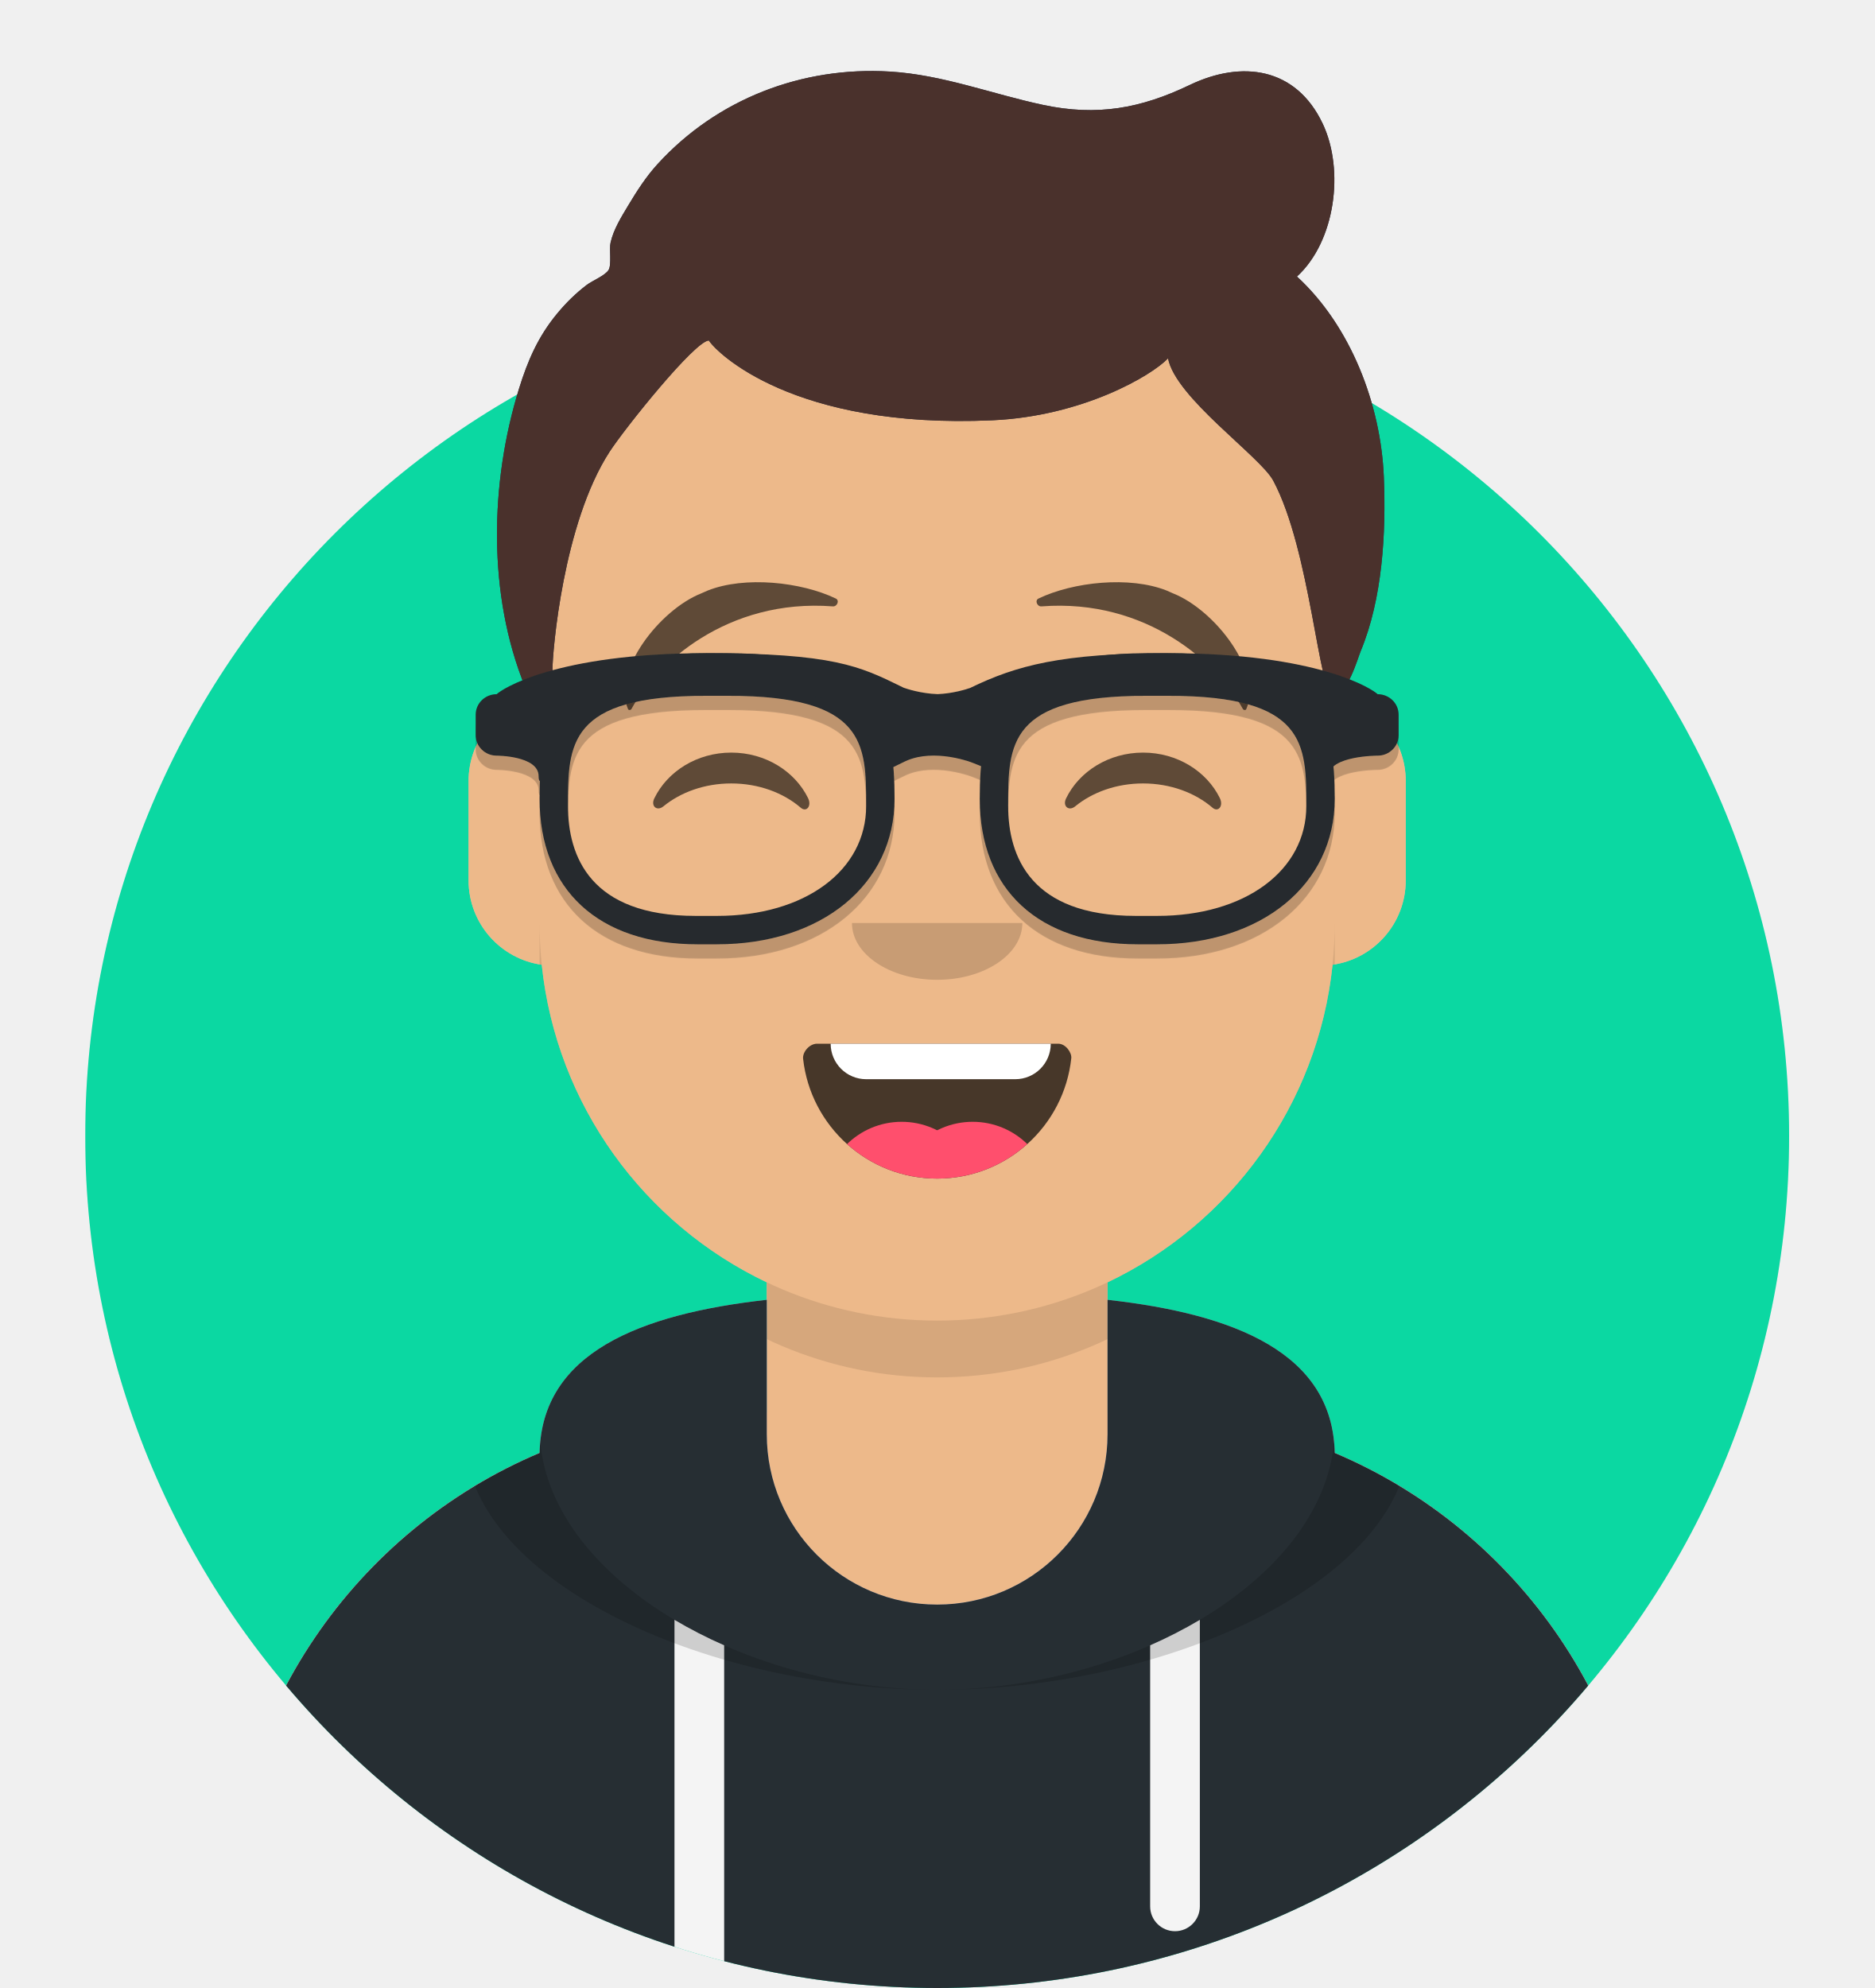
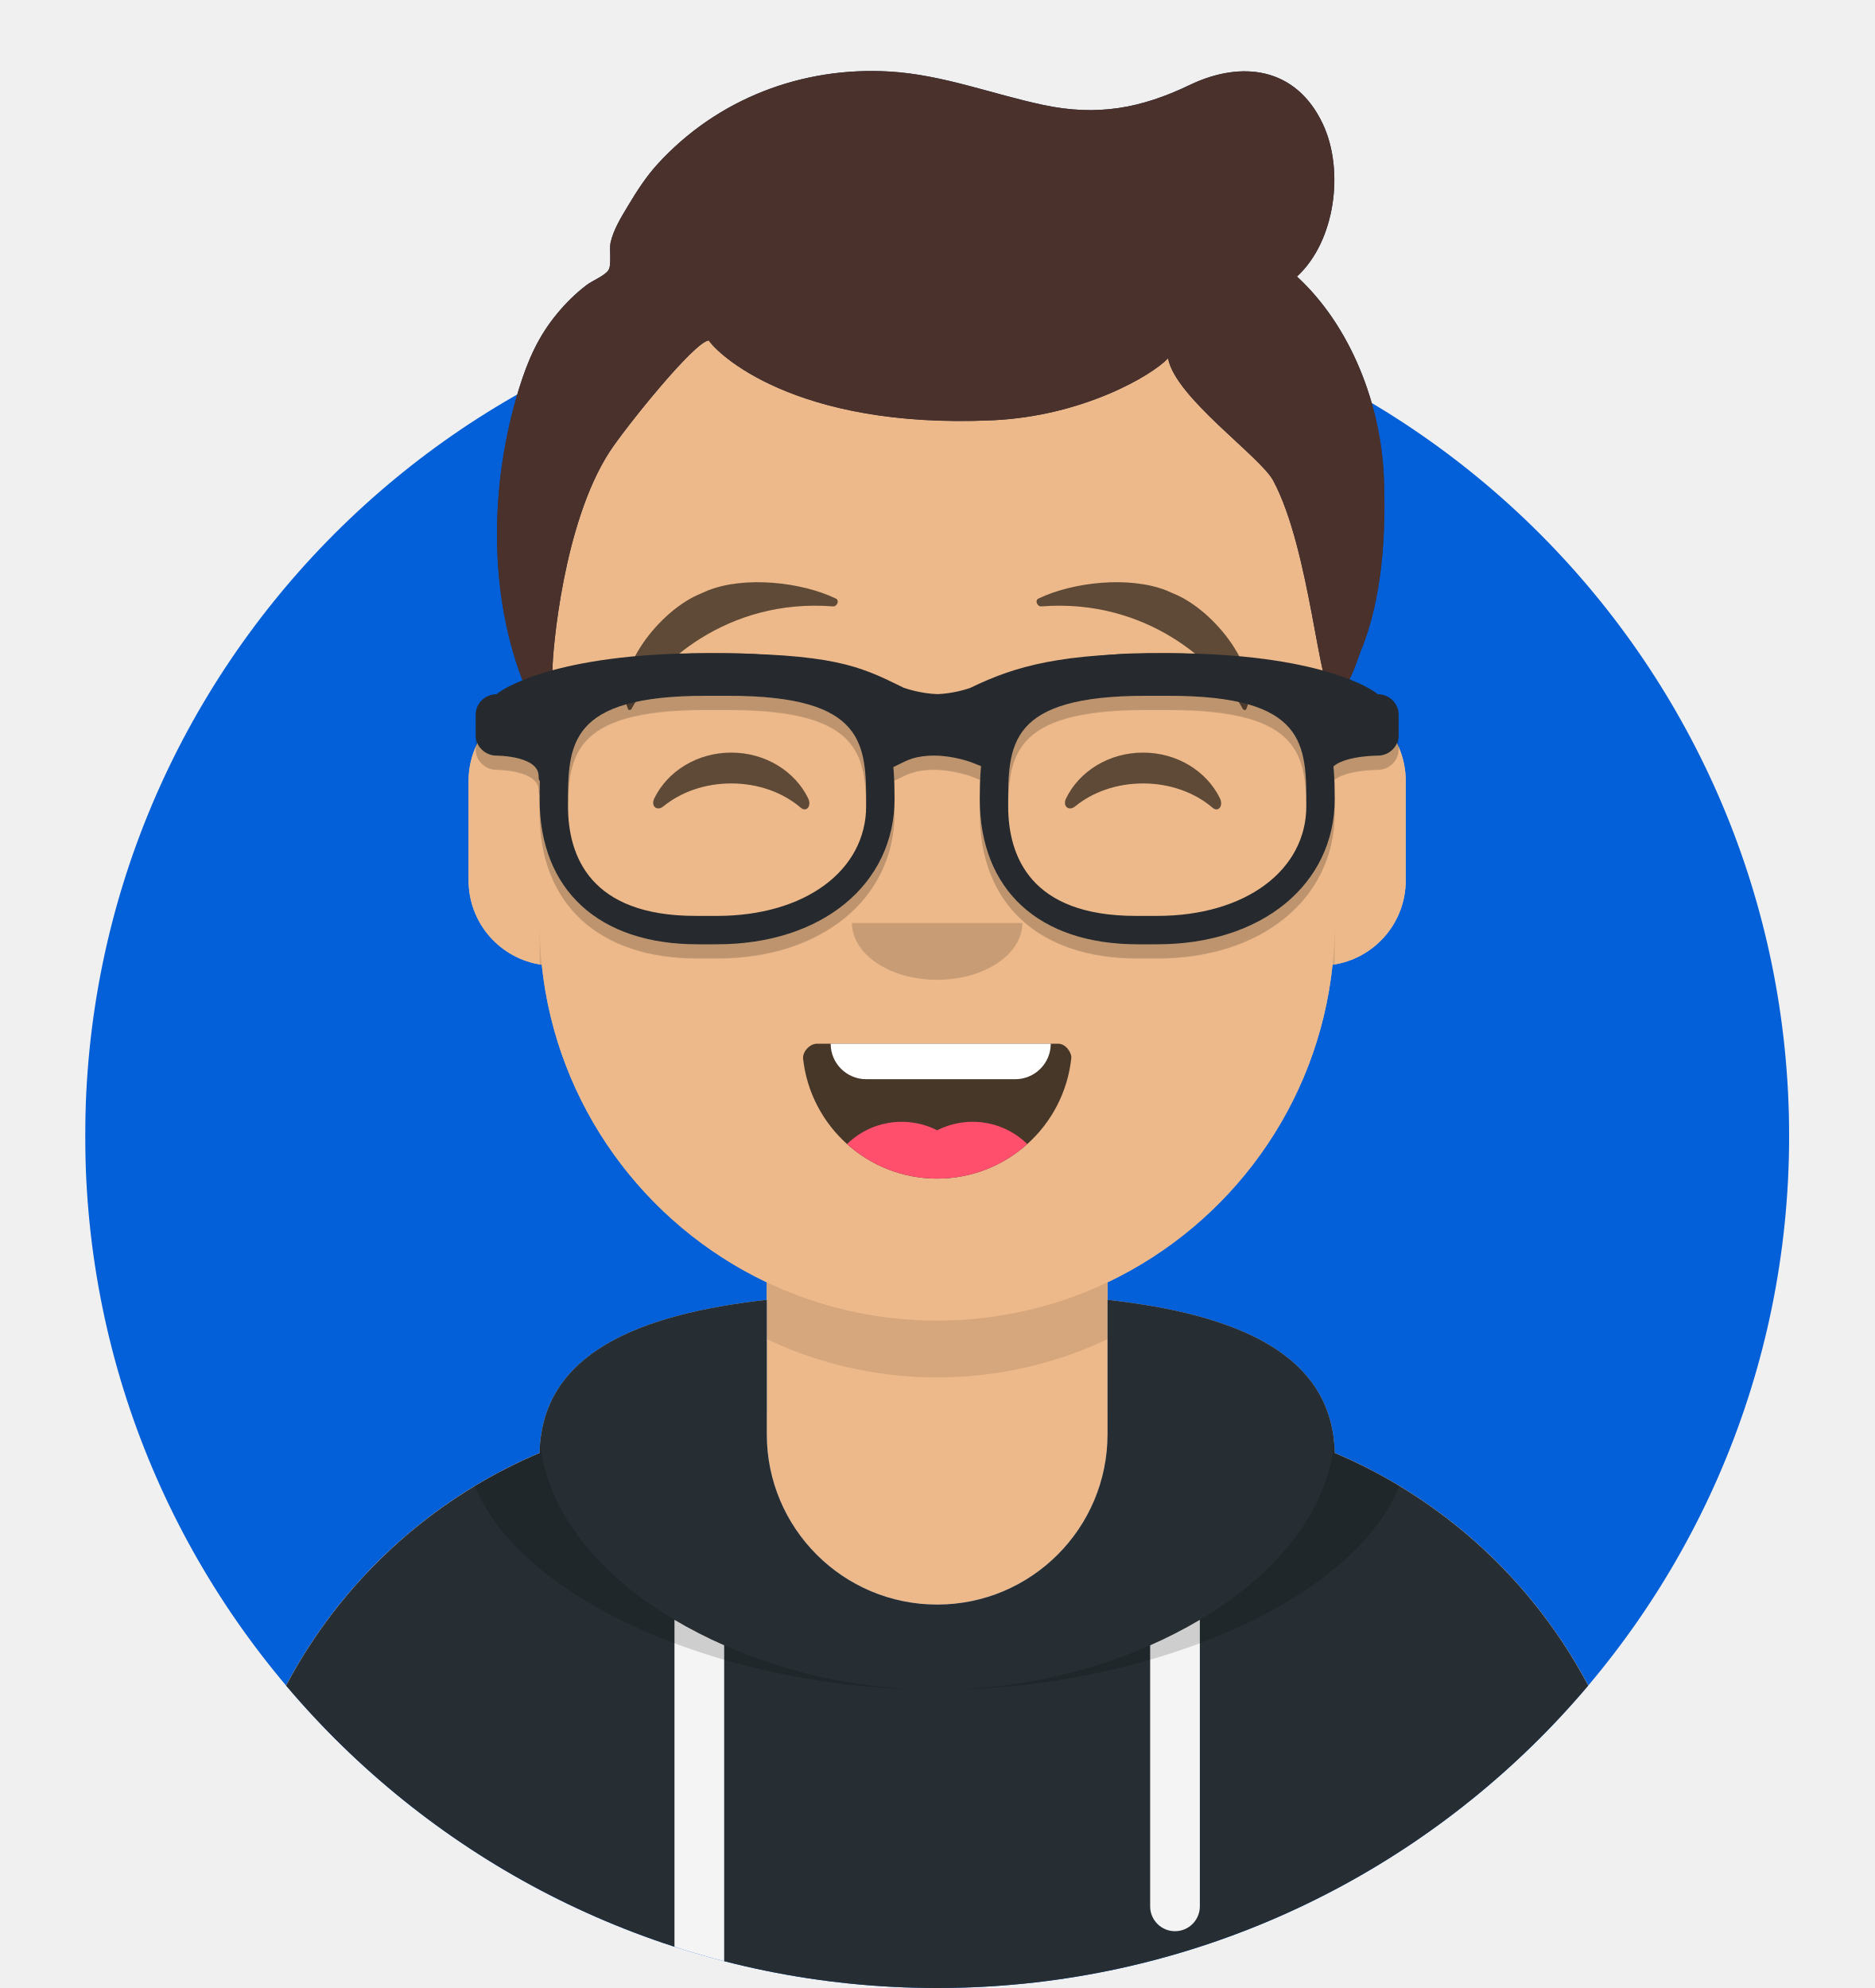
<svg xmlns="http://www.w3.org/2000/svg" xmlns:xlink="http://www.w3.org/1999/xlink" width="264px" height="280px" viewBox="0 0 264 280" version="1.1" style="margin: 0px auto;">
  <defs>
    <circle id="path-1" cx="120" cy="120" r="120" />
    <path d="M12,160 C12,226.274 65.726,280 132,280 C198.274,280 252,226.274 252,160 L264,160 L264,-1.42108547e-14 L-3.19744231e-14,-1.42108547e-14 L-3.19744231e-14,160 L12,160 Z" id="path-3" />
    <path d="M124,144.611 L124,163 L128,163 L128,163 C167.765,163 200,195.235 200,235 L200,244 L0,244 L0,235 C-4.86974701e-15,195.235 32.235,163 72,163 L72,163 L76,163 L76,144.611 C58.763,136.422 46.372,119.687 44.305,99.881 C38.48,99.058 34,94.052 34,88 L34,74 C34,68.054 38.325,63.118 44,62.166 L44,56 L44,56 C44,25.072 69.072,5.68137151e-15 100,0 L100,0 L100,0 C130.928,-5.68137151e-15 156,25.072 156,56 L156,62.166 C161.675,63.118 166,68.054 166,74 L166,88 C166,94.052 161.52,99.058 155.695,99.881 C153.628,119.687 141.237,136.422 124,144.611 Z" id="path-5" />
  </defs>
  <g id="Avataaar" stroke="none" stroke-width="1" fill="none" fill-rule="evenodd">
    <g transform="translate(-825, -1100)" id="Avataaar/Circle">
      <g transform="translate(825, 1100)">
        <g id="Circle" stroke-width="1" fill-rule="evenodd" transform="translate(12, 40)">
          <mask id="mask-2" fill="white">
            <use xlink:href="#path-1" />
          </mask>
          <use id="Circle-Background" fill="#E6E6E6" xlink:href="#path-1" />
-           <g id="Color/Palette/Blue-01" mask="url(#mask-2)" fill="#0bd8a2">
+           <g id="Color/Palette/Blue-01" mask="url(#mask-2)" fill="#0460d9">
            <rect id="🖍Color" x="0" y="0" width="240" height="240" />
          </g>
        </g>
        <mask id="mask-4" fill="white">
          <use xlink:href="#path-3" />
        </mask>
        <g id="Mask" />
        <g id="Avataaar" stroke-width="1" fill-rule="evenodd" mask="url(#mask-4)">
          <g id="Body" transform="translate(32, 36)">
            <mask id="mask-6" fill="white">
              <use xlink:href="#path-5" />
            </mask>
            <use fill="#D0C6AC" xlink:href="#path-5" />
            <g id="Skin/👶🏽-03-Brown" mask="url(#mask-6)" fill="#EDB98A">
              <g transform="translate(0, 0)" id="Color">
                <rect x="0" y="0" width="264" height="280" />
              </g>
            </g>
            <path d="M156,79 L156,102 C156,132.928 130.928,158 100,158 C69.072,158 44,132.928 44,102 L44,79 L44,94 C44,124.928 69.072,150 100,150 C130.928,150 156,124.928 156,94 L156,79 Z" id="Neck-Shadow" fill-opacity="0.1" fill="#000000" mask="url(#mask-6)" />
          </g>
          <g id="Clothing/Hoodie" transform="translate(0, 170)">
            <defs>
              <path d="M108,13.071 C90.081,15.076 76.28,20.552 76.004,34.645 C50.146,45.568 32,71.165 32,100.999 L32,100.999 L32,110 L232,110 L232,100.999 C232,71.165 213.854,45.568 187.996,34.645 C187.72,20.552 173.919,15.076 156,13.071 L156,32 L156,32 C156,45.255 145.255,56 132,56 L132,56 C118.745,56 108,45.255 108,32 L108,13.071 Z" id="react-path-11" />
            </defs>
            <mask id="react-mask-12" fill="white">
              <use xlink:href="#react-path-11" />
            </mask>
            <use id="Hoodie" fill="#B7C1DB" fill-rule="evenodd" xlink:href="#react-path-11" />
            <g id="Color/Palette/Gray-01" mask="url(#react-mask-12)" fill-rule="evenodd" fill="#262E33">
              <rect id="🖍Color" x="0" y="0" width="264" height="110" />
            </g>
            <path d="M102,61.739 L102,110 L95,110 L95,58.15 C97.204,59.46 99.547,60.661 102,61.739 Z M169,58.15 L169,98.5 C169,100.433 167.433,102 165.5,102 C163.567,102 162,100.433 162,98.5 L162,61.739 C164.453,60.661 166.796,59.46 169,58.15 Z" id="Straps" fill="#F4F4F4" fill-rule="evenodd" mask="url(#react-mask-12)" />
            <path d="M90.96,12.724 C75.909,15.571 65.5,21.243 65.5,32.308 C65.5,52.02 98.538,68 132,68 C165.462,68 198.5,52.02 198.5,32.308 C198.5,21.243 188.091,15.571 173.04,12.724 C182.125,16.074 188,21.706 188,31.077 C188,51.469 160.179,68 132,68 C103.821,68 76,51.469 76,31.077 C76,21.706 81.875,16.074 90.96,12.724 Z" id="Shadow" fill-opacity="0.16" fill="#000000" fill-rule="evenodd" mask="url(#react-mask-12)" />
          </g>
          <g id="Face" transform="translate(76, 82)" fill="#000000">
            <g id="Mouth/Smile" transform="translate(2, 52)">
              <defs>
                <path d="M35.118,15.128 C36.176,24.62 44.226,32 54,32 C63.804,32 71.874,24.574 72.892,15.04 C72.974,14.273 72.117,13 71.043,13 C56.149,13 44.738,13 37.087,13 C36.007,13 35.012,14.178 35.118,15.128 Z" id="react-path-13" />
              </defs>
              <mask id="react-mask-14" fill="white">
                <use xlink:href="#react-path-13" />
              </mask>
              <use id="Mouth" fill-opacity="0.7" fill="#000000" fill-rule="evenodd" xlink:href="#react-path-13" />
              <rect id="Teeth" fill="#FFFFFF" fill-rule="evenodd" mask="url(#react-mask-14)" x="39" y="2" width="31" height="16" rx="5" />
              <g id="Tongue" stroke-width="1" fill-rule="evenodd" mask="url(#react-mask-14)" fill="#FF4F6D">
                <g transform="translate(38, 24)">
                  <circle cx="11" cy="11" r="11" />
                  <circle cx="21" cy="11" r="11" />
                </g>
              </g>
            </g>
            <g id="Nose/Default" transform="translate(28, 40)" fill-opacity="0.16">
              <path d="M16,8 C16,12.418 21.373,16 28,16 L28,16 C34.627,16 40,12.418 40,8" id="Nose" />
            </g>
            <g id="Eyes/Happy-😁" transform="translate(0, 8)" fill-opacity="0.6">
              <path d="M16.16,22.447 C18.007,18.649 22.164,16 26.998,16 C31.814,16 35.959,18.63 37.815,22.407 C38.367,23.529 37.582,24.447 36.791,23.767 C34.34,21.66 30.859,20.344 26.998,20.344 C23.257,20.344 19.874,21.579 17.438,23.572 C16.547,24.3 15.62,23.558 16.16,22.447 Z" id="Squint" />
              <path d="M74.16,22.447 C76.007,18.649 80.164,16 84.998,16 C89.814,16 93.959,18.63 95.815,22.407 C96.367,23.529 95.582,24.447 94.791,23.767 C92.34,21.66 88.859,20.344 84.998,20.344 C81.257,20.344 77.874,21.579 75.438,23.572 C74.547,24.3 73.62,23.558 74.16,22.447 Z" id="Squint" />
            </g>
            <g id="Eyebrow/Natural/Raised-Excited-Natural" fill-opacity="0.6">
              <path d="M22.766,1.578 L23.677,1.176 C28.919,-0.905 36.865,-0.033 41.723,2.299 C42.29,2.571 41.902,3.452 41.321,3.407 C26.402,2.256 16.358,11.553 12.946,17.847 C12.845,18.034 12.539,18.055 12.464,17.881 C10.156,12.562 16.913,3.896 22.766,1.578 Z" id="Eye-Browse-Reddit" />
              <path d="M80.766,1.578 L81.677,1.176 C86.919,-0.905 94.865,-0.033 99.723,2.299 C100.29,2.571 99.902,3.452 99.321,3.407 C84.402,2.256 74.358,11.553 70.946,17.847 C70.845,18.034 70.539,18.055 70.464,17.881 C68.156,12.562 74.913,3.896 80.766,1.578 Z" id="Eye-Browse-Reddit" transform="translate(85, 9) scale(-1, 1) translate(-85, -9) " />
            </g>
          </g>
          <g id="Top" stroke-width="1" fill-rule="evenodd">
            <defs>
              <rect id="react-path-19" x="0" y="0" width="264" height="280" />
              <path d="M183.68,38.949 C189.086,33.999 190.387,23.962 187.318,17.449 C183.549,9.454 175.901,8.452 168.572,11.969 C161.664,15.284 155.515,16.388 147.95,14.782 C140.692,13.241 133.806,10.523 126.303,10.076 C113.978,9.343 102.003,13.915 93.603,23.129 C92,24.887 90.709,26.897 89.488,28.934 C88.512,30.564 87.411,32.313 86.995,34.192 C86.797,35.086 87.165,37.29 86.72,38.022 C86.239,38.812 84.424,39.537 83.651,40.124 C82.084,41.313 80.727,42.654 79.471,44.171 C76.805,47.393 75.338,50.758 74.103,54.743 C70.001,67.988 69.653,83.741 74.957,96.747 C75.664,98.481 77.855,102.099 79.143,98.385 C79.398,97.651 78.809,95.191 78.81,94.45 C78.815,91.73 80.316,73.721 86.857,63.633 C88.986,60.349 98.83,48.052 100.841,47.954 C101.906,49.646 112.721,60.462 140.783,59.195 C153.445,58.623 163.183,52.934 165.521,50.468 C166.549,56.001 178.513,64.284 180.336,67.692 C185.603,77.538 186.771,97.996 188.781,97.957 C190.791,97.919 192.234,92.72 192.648,91.727 C195.72,84.352 196.243,75.095 195.915,67.168 C195.488,56.966 191.277,45.942 183.68,38.949 Z" id="react-path-18" />
              <filter x="-0.8%" y="-2.0%" width="101.5%" height="108.0%" filterUnits="objectBoundingBox" id="react-filter-15">
                <feOffset dx="0" dy="2" in="SourceAlpha" result="shadowOffsetOuter1" />
                <feColorMatrix values="0 0 0 0 0   0 0 0 0 0   0 0 0 0 0  0 0 0 0.16 0" type="matrix" in="shadowOffsetOuter1" result="shadowMatrixOuter1" />
                <feMerge>
                  <feMergeNode in="shadowMatrixOuter1" />
                  <feMergeNode in="SourceGraphic" />
                </feMerge>
              </filter>
            </defs>
            <mask id="react-mask-17" fill="white">
              <use xlink:href="#react-path-19" />
            </mask>
            <g id="Mask" />
            <g id="Top/Short-Hair/Short-Waved" mask="url(#react-mask-17)">
              <g transform="translate(-1, 0)">
                <mask id="react-mask-16" fill="white">
                  <use xlink:href="#react-path-18" />
                </mask>
                <use id="Short-Hair" stroke="none" fill="#28354B" fill-rule="evenodd" xlink:href="#react-path-18" />
                <g id="Skin/👶🏽-03-Brown" mask="url(#react-mask-16)" fill="#4A312C">
                  <g transform="translate(0, 0) " id="Color">
                    <rect x="0" y="0" width="264" height="280" />
                  </g>
                </g>
                <g id="Top/_Resources/Prescription-02" fill="none" transform="translate(62, 85)" stroke-width="1">
                  <defs>
                    <filter x="-0.8%" y="-2.4%" width="101.5%" height="109.8%" filterUnits="objectBoundingBox" id="react-filter-20">
                      <feOffset dx="0" dy="2" in="SourceAlpha" result="shadowOffsetOuter1" />
                      <feColorMatrix values="0 0 0 0 0   0 0 0 0 0   0 0 0 0 0  0 0 0 0.2 0" type="matrix" in="shadowOffsetOuter1" result="shadowMatrixOuter1" />
                      <feMerge>
                        <feMergeNode in="shadowMatrixOuter1" />
                        <feMergeNode in="SourceGraphic" />
                      </feMerge>
                    </filter>
                  </defs>
                  <g id="Wayfarers" filter="url(#react-filter-20)" transform="translate(6, 7)" fill="#252C2F">
                    <path d="M34,41 L31.242,41 C17.315,41 9,33.336 9,20.5 C9,10.127 10.817,0 32.53,0 L35.47,0 C57.183,0 59,10.127 59,20.5 C59,32.569 48.721,41 34,41 Z M32.385,6 C13,6 13,12.841 13,21.502 C13,28.572 16.116,37 30.971,37 L34,37 C46.365,37 55,30.627 55,21.502 C55,12.841 55,6 35.615,6 L32.385,6 Z" id="Left" fill-rule="nonzero" />
                    <path d="M96,41 L93.242,41 C79.315,41 71,33.336 71,20.5 C71,10.127 72.817,0 94.53,0 L97.47,0 C119.183,0 121,10.127 121,20.5 C121,32.569 110.721,41 96,41 Z M94.385,6 C75,6 75,12.841 75,21.502 C75,28.572 78.119,37 92.971,37 L96,37 C108.365,37 117,30.627 117,21.502 C117,12.841 117,6 97.615,6 L94.385,6 Z" id="Right" fill-rule="nonzero" />
                    <path d="M2.955,5.772 C3.646,5.096 11.21,0 32.5,0 C50.351,0 54.13,1.853 59.85,4.652 L60.269,4.859 C60.667,4.999 62.7,5.69 65.079,5.766 C67.246,5.673 69.1,5.085 69.642,4.897 C76.17,1.722 82.561,0 97.5,0 C118.79,0 126.354,5.096 127.045,5.772 C128.679,5.772 130,7.062 130,8.657 L130,11.543 C130,13.139 128.679,14.429 127.045,14.429 C127.045,14.429 120.144,14.429 120.144,17.315 C120.144,20.2 118.182,13.139 118.182,11.543 L118.182,8.732 C114.579,7.353 108.128,4.786 97.5,4.786 C85.658,4.786 79.761,6.886 74.702,8.971 L74.759,9.108 L74.756,11.094 L72.539,16.444 L69.8,15.361 C69.556,15.264 69.028,15.09 68.296,14.91 C66.256,14.407 64.159,14.254 62.304,14.634 C61.624,14.774 60.992,14.984 60.413,15.267 L57.77,16.558 L55.127,11.396 L55.244,9.102 L55.325,8.907 C50.962,6.874 46.939,4.786 32.5,4.786 C21.872,4.786 15.422,7.352 11.818,8.731 L11.818,11.543 C11.818,13.139 8.864,20.2 8.864,17.315 C8.864,14.429 2.955,14.429 2.955,14.429 C1.324,14.429 0,13.139 0,11.543 L0,8.657 C0,7.062 1.324,5.772 2.955,5.772 Z" id="Stuff" fill-rule="nonzero" />
                  </g>
                </g>
              </g>
            </g>
          </g>
        </g>
      </g>
    </g>
  </g>
</svg>
